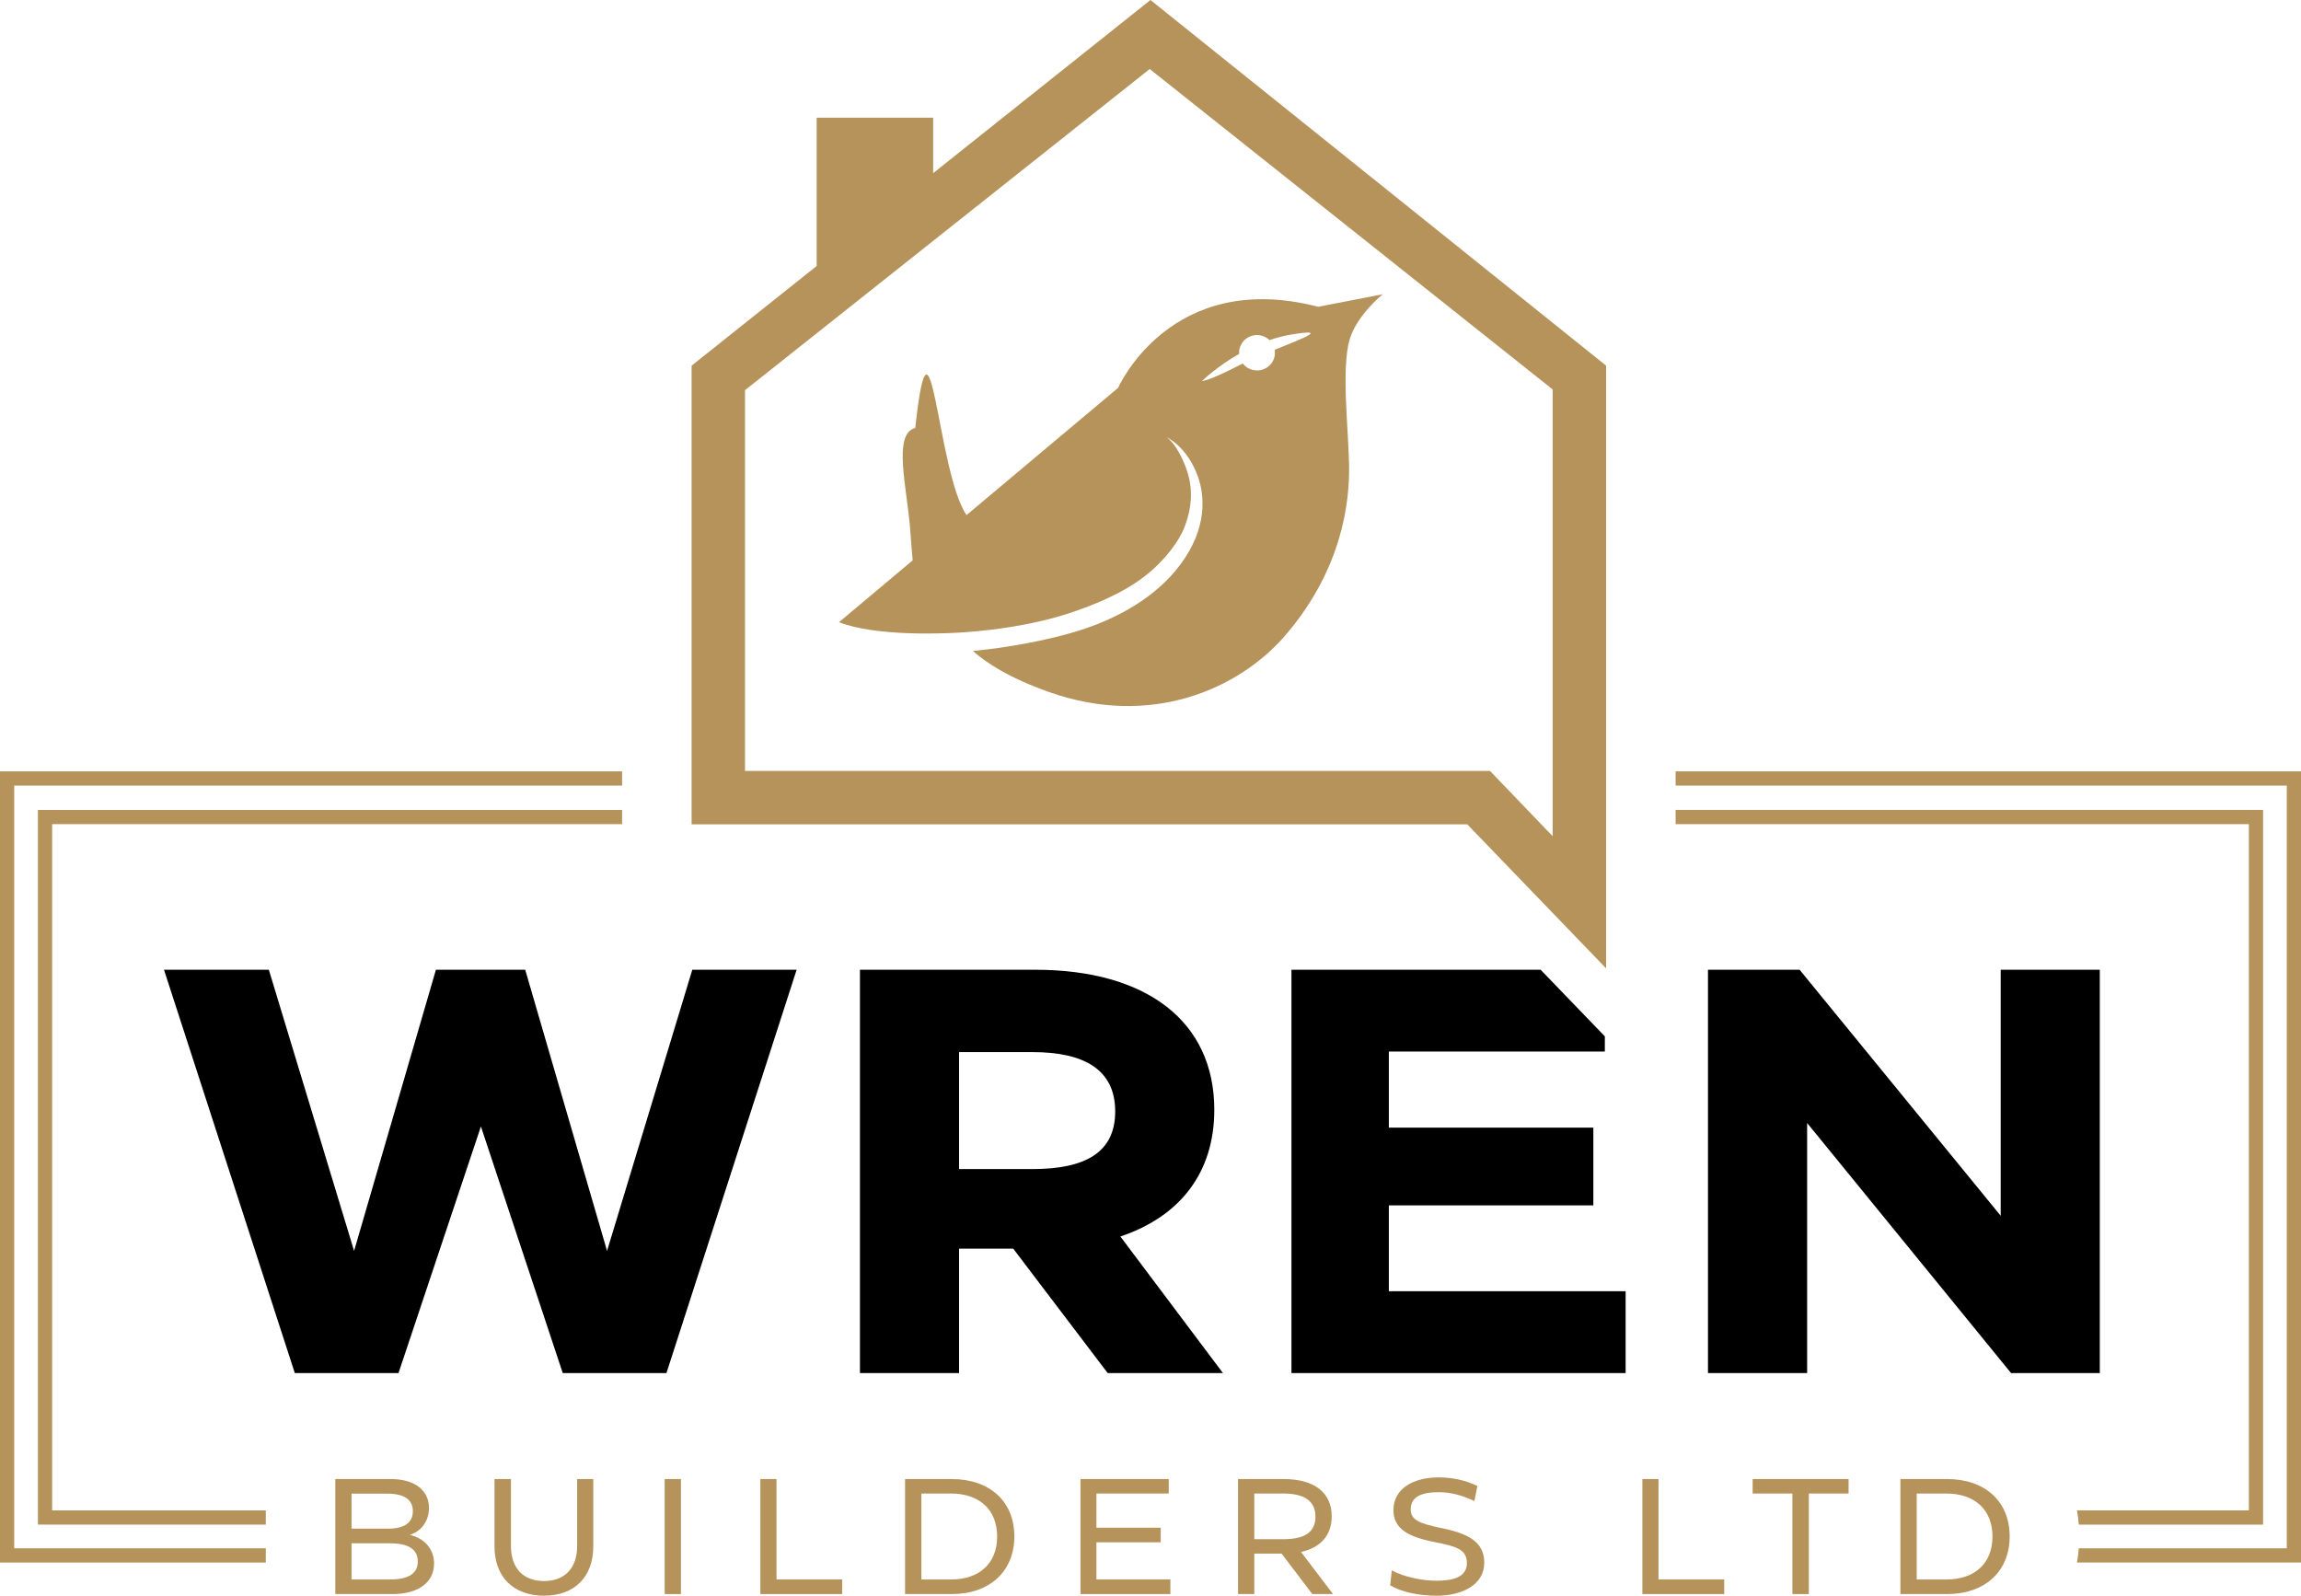
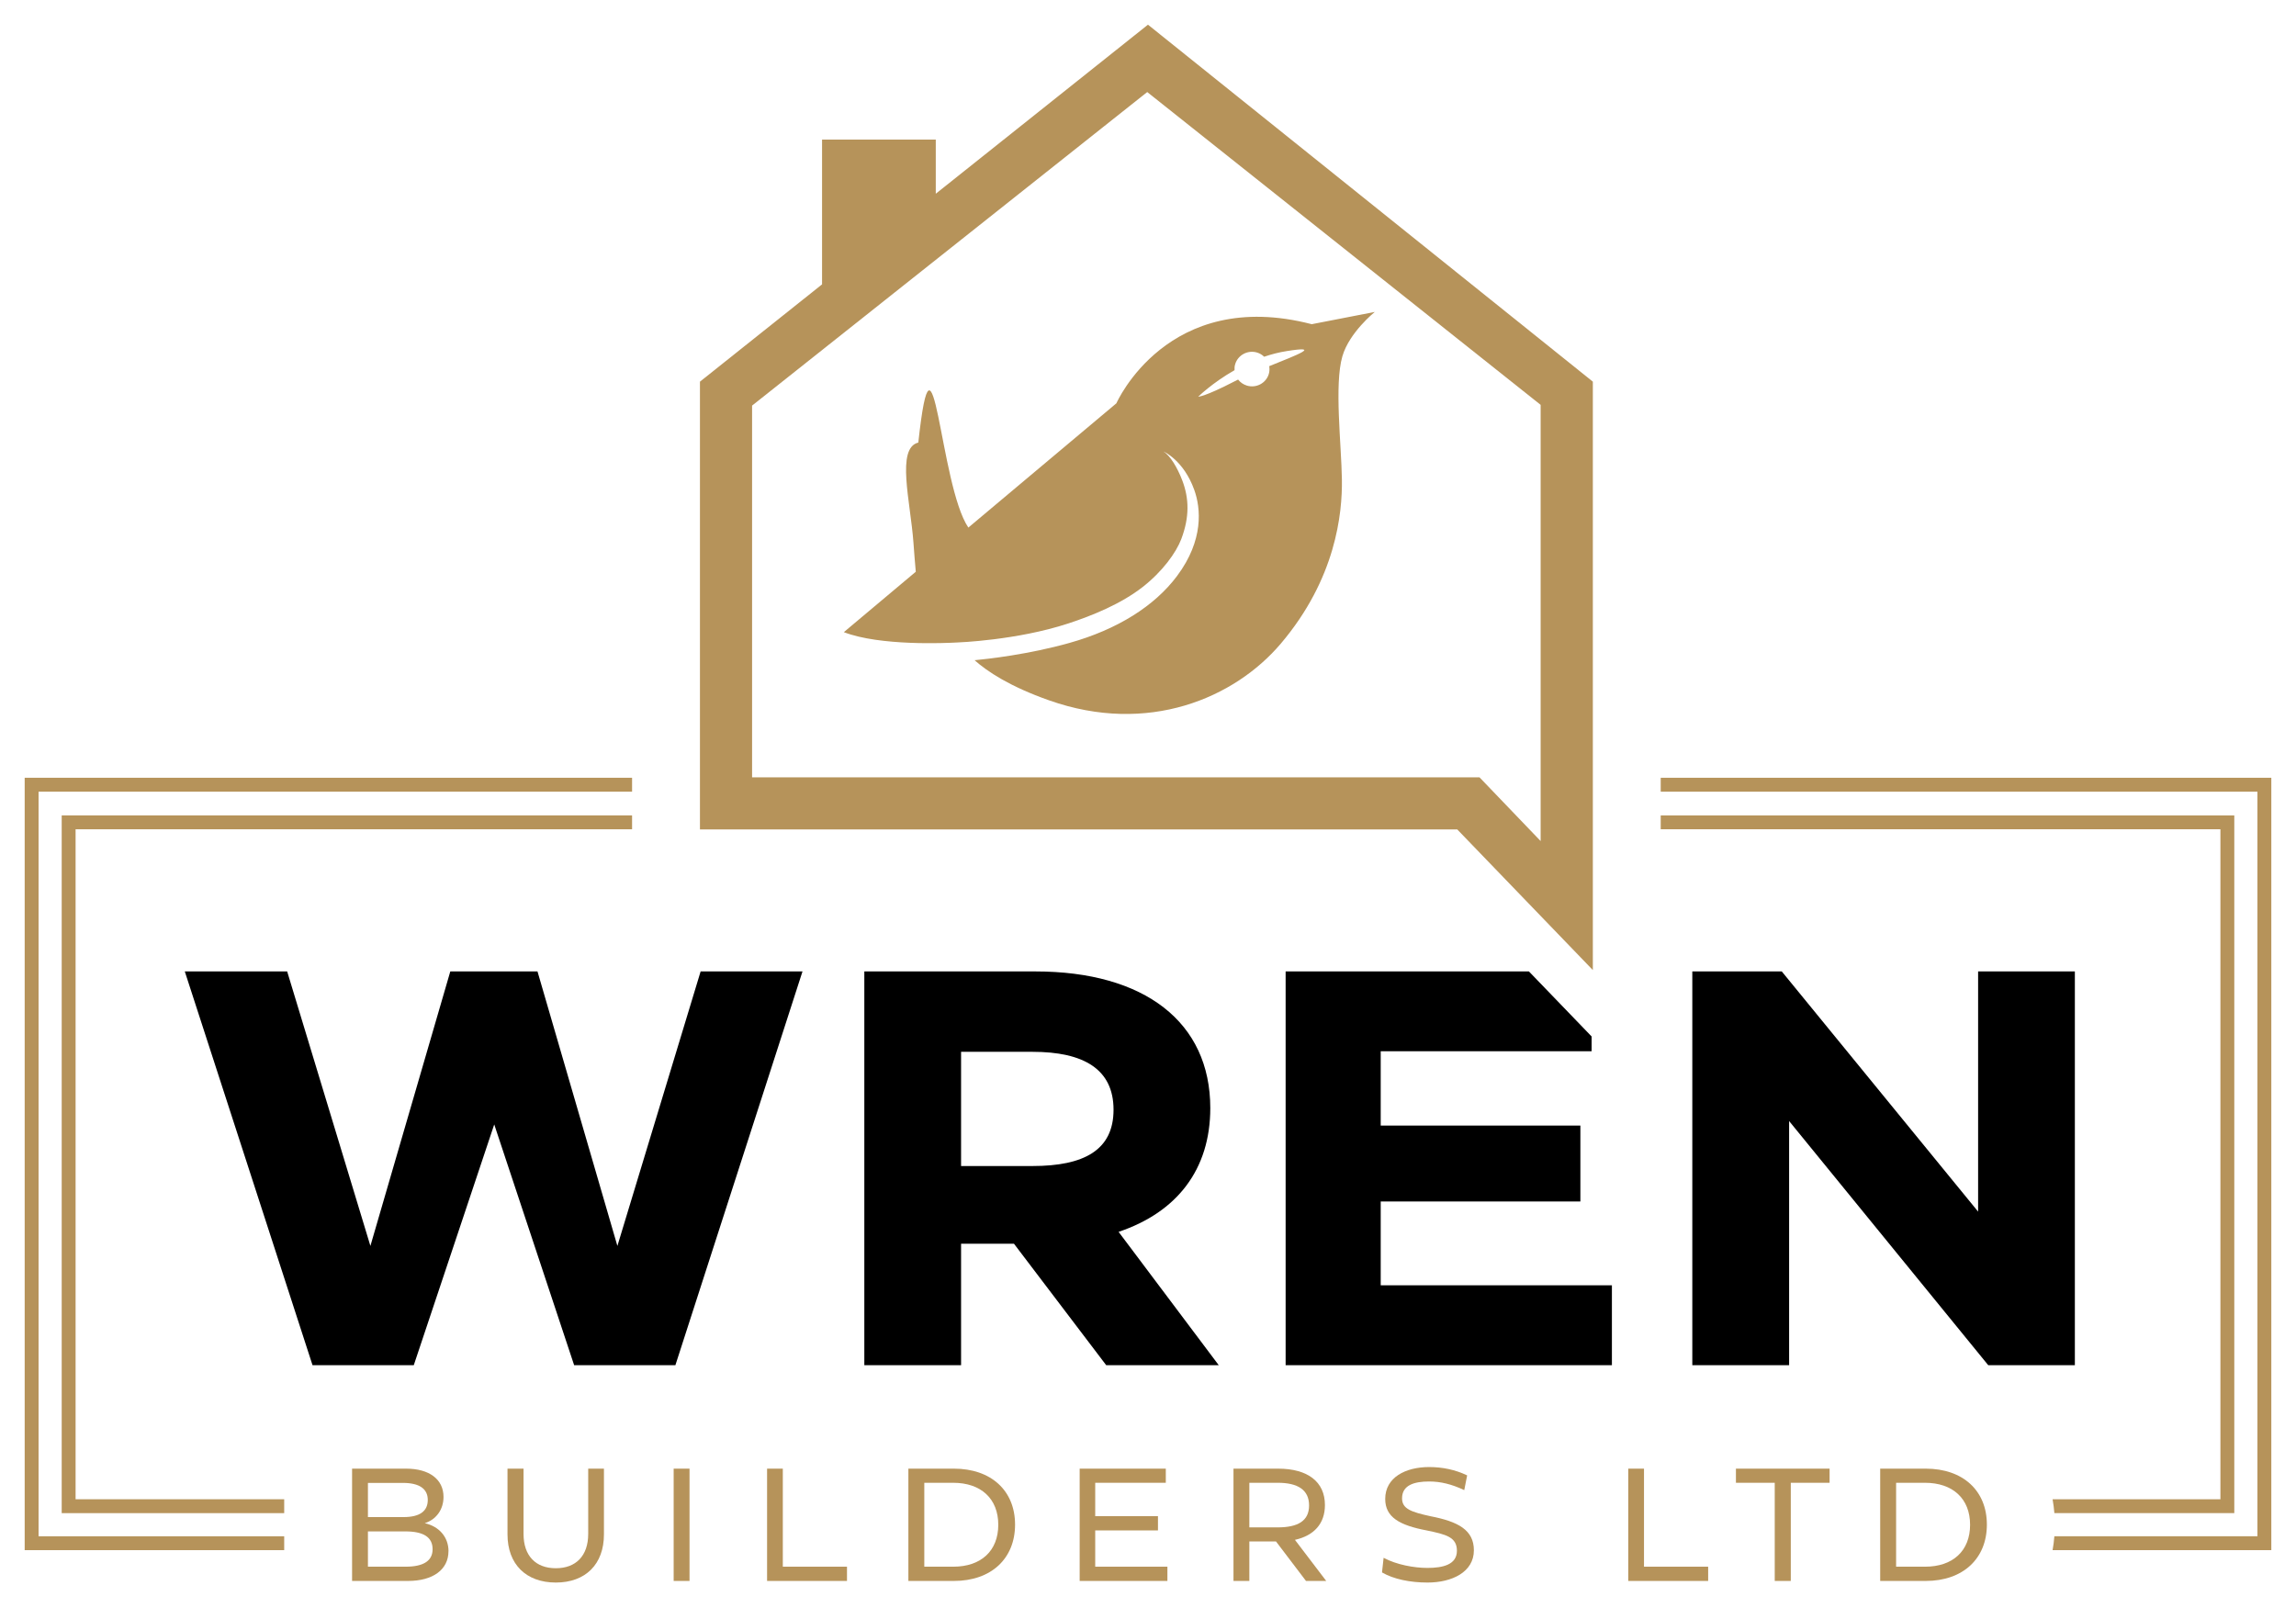
- <svg xmlns="http://www.w3.org/2000/svg" id="uuid-5d4fde37-4610-4c19-a4af-507f1bf1bea8" viewBox="0 0 364.11 252.5">
-   <g id="uuid-e16f2b77-495f-462c-9f62-27f1325186f4">
+ <svg xmlns="http://www.w3.org/2000/svg" viewBox="-4 -4 372.11 260.5">
+   <g>
    <path d="M109.56,153.45h16.5l-20.6,63.82h-16.41l-12.95-39.02-13.04,39.02h-16.41l-20.7-63.82h16.59l13.49,44.49,12.95-44.49h14.13l12.95,44.49,13.49-44.49Z" />
    <path d="M175.28,217.27l-14.95-19.69h-8.57v19.69h-15.68v-63.82h27.72c17.69,0,28.35,8.21,28.35,22.15,0,9.94-5.38,16.87-14.86,20.06l16.23,21.61h-18.23ZM151.76,166.48v18.51h11.58c8.3,0,13.13-2.55,13.13-9.12s-4.83-9.39-13.13-9.39h-11.58Z" />
    <path d="M270.27,217.27v-63.82h14.5l31.82,38.93v-38.93h15.68v63.82h-14.04l-32.27-39.57v39.57h-15.68Z" />
    <polygon points="219.77 190.74 252.13 190.74 252.13 178.43 219.77 178.43 219.77 166.39 253.95 166.39 253.95 163.99 243.79 153.45 204.36 153.45 204.36 217.27 257.24 217.27 257.24 204.32 219.77 204.32 219.77 190.74" />
    <path d="M208.61,48.55c-23.4-6.08-31.68,12.82-31.68,12.82l-23.99,20.14c-4.68-6.9-5.63-36.54-8.11-13.78-3.63.89-1.27,9.59-.79,16.2.12,1.69.25,3.29.38,4.74l-11.66,9.79c5.84,2.26,16.48,1.78,18.43,1.67h0s9.57-.33,17.95-3.08c3.93-1.29,8.54-3.17,12.04-5.9,3.22-2.51,5.44-5.59,6.27-7.78,1.35-3.57,1.27-6.58.17-9.48-.83-2.18-2-4.06-3.05-4.71,0,0,3.26,1.39,4.99,6.24,1.05,2.93,1.57,8.1-2.8,13.94-3.62,4.85-9.66,8.67-17.45,10.85-6.65,1.87-13.27,2.6-15.36,2.8,2.06,1.83,5.71,4.26,12.07,6.5,16.03,5.67,30.05-.35,37.55-9.18,8.94-10.53,9.99-21.12,9.91-26.6-.08-5.68-1.26-15.4.08-19.99,1.13-3.88,5.25-7.18,5.25-7.18l-10.19,1.98ZM201.7,55.35c.07.41.06.85-.07,1.28-.45,1.48-2.04,2.32-3.54,1.87-.59-.18-1.08-.53-1.43-.98-.19.09-.38.19-.56.28-4.93,2.55-5.91,2.5-5.91,2.5,0,0,2.27-2.24,5.89-4.3-.02-.32,0-.66.11-.99.45-1.48,2.04-2.32,3.54-1.87.45.13.84.38,1.15.68,1.17-.4,2.4-.72,3.68-.92,5.72-.91,1.74.59-2.86,2.45Z" style="fill:#b6935a; fill-rule:evenodd;" />
    <path d="M182.05,0l-34.39,27.4v-8.78h-18.43v23.47l-19.79,15.77v72.58h122.74l21.97,22.79V57.86L182.05,0ZM245.69,132.32l-9.91-10.33h-117.89v-60.25L181.93,10.92l63.76,50.7v70.7Z" style="fill:#b6935a;" />
    <path d="M68.68,247.43c0,2.96-2.5,4.81-6.55,4.81h-9.07v-18.2h8.76c3.74,0,6.06,1.72,6.06,4.58,0,2.03-1.17,3.67-3.04,4.26,2.34.52,3.85,2.26,3.85,4.55ZM55.63,236.35v5.54h5.77c2.68,0,3.93-.99,3.93-2.78s-1.35-2.76-4.03-2.76h-5.67ZM61.74,249.93c2.99,0,4.37-1.01,4.37-2.83,0-1.98-1.51-2.89-4.42-2.89h-6.06v5.72h6.11Z" style="fill:#b6935a;" />
    <path d="M78.25,244.7v-10.66h2.6v10.58c0,3.56,1.98,5.56,5.23,5.56s5.25-2,5.25-5.56v-10.58h2.55v10.66c0,4.84-2.99,7.8-7.8,7.8s-7.83-2.96-7.83-7.8Z" style="fill:#b6935a;" />
    <path d="M105.18,252.24v-18.2h2.57v18.2h-2.57Z" style="fill:#b6935a;" />
    <path d="M120.32,252.24v-18.2h2.55v15.89h10.4v2.31h-12.95Z" style="fill:#b6935a;" />
    <path d="M143.22,252.24v-18.2h7.38c6.03,0,9.91,3.56,9.91,9.07s-3.87,9.13-9.91,9.13h-7.38ZM145.8,249.93h4.71c4.47,0,7.28-2.55,7.28-6.79s-2.81-6.81-7.31-6.81h-4.68v13.6Z" style="fill:#b6935a;" />
    <path d="M173.5,249.93h11.7v2.31h-14.22v-18.2h13.96v2.29h-11.44v5.41h10.17v2.31h-10.17v5.88Z" style="fill:#b6935a;" />
    <path d="M207.66,252.24l-4.86-6.4h-4.32v6.4h-2.57v-18.2h7.23c4.81,0,7.59,2.13,7.59,5.9,0,2.99-1.74,4.94-4.86,5.64l5.07,6.66h-3.28ZM198.48,236.33v7.23h4.58c3.28,0,5.1-1.04,5.1-3.56s-1.82-3.67-5.07-3.67h-4.6Z" style="fill:#b6935a;" />
    <path d="M219.98,250.86l.26-2.37c2.08,1.12,4.94,1.64,7.1,1.64,2.55,0,4.78-.55,4.78-2.78s-1.77-2.65-4.91-3.3c-4.37-.83-6.71-2.13-6.71-5.1,0-3.48,3.28-5.17,7.12-5.17,2.13,0,4.21.42,6.16,1.35l-.47,2.39c-2.03-.96-3.82-1.4-5.69-1.4-2.44,0-4.39.6-4.39,2.73,0,1.69,1.43,2.21,4.65,2.91,4.42.86,6.99,2.21,6.99,5.51,0,3.54-3.56,5.23-7.51,5.23-2.83,0-5.51-.55-7.38-1.64Z" style="fill:#b6935a;" />
    <path d="M259.89,252.24v-18.2h2.55v15.89h10.4v2.31h-12.95Z" style="fill:#b6935a;" />
    <path d="M292.52,234.04v2.29h-6.29v15.91h-2.6v-15.91h-6.29v-2.29h15.18Z" style="fill:#b6935a;" />
    <path d="M300.72,252.24v-18.2h7.38c6.03,0,9.91,3.56,9.91,9.07s-3.87,9.13-9.91,9.13h-7.38ZM303.3,249.93h4.71c4.47,0,7.28-2.55,7.28-6.79s-2.81-6.81-7.31-6.81h-4.68v13.6Z" style="fill:#b6935a;" />
    <polygon points="0 247.25 42.06 247.25 42.06 245 2.25 245 2.25 124.31 98.44 124.31 98.44 122.06 0 122.06 0 247.25" style="fill:#b6935a;" />
    <polygon points="6 241.25 42.06 241.25 42.06 239 8.25 239 8.25 130.41 98.44 130.41 98.44 128.16 6 128.16 6 241.25" style="fill:#b6935a;" />
    <path d="M265.15,122.06v2.25h96.71v120.69h-32.91c-.06.77-.16,1.52-.29,2.25h35.45v-125.19h-98.96Z" style="fill:#b6935a;" />
    <path d="M355.86,239h-27.2c.13.73.23,1.48.29,2.25h29.16v-113.09h-92.96v2.25h90.71v108.59Z" style="fill:#b6935a;" />
  </g>
</svg>
